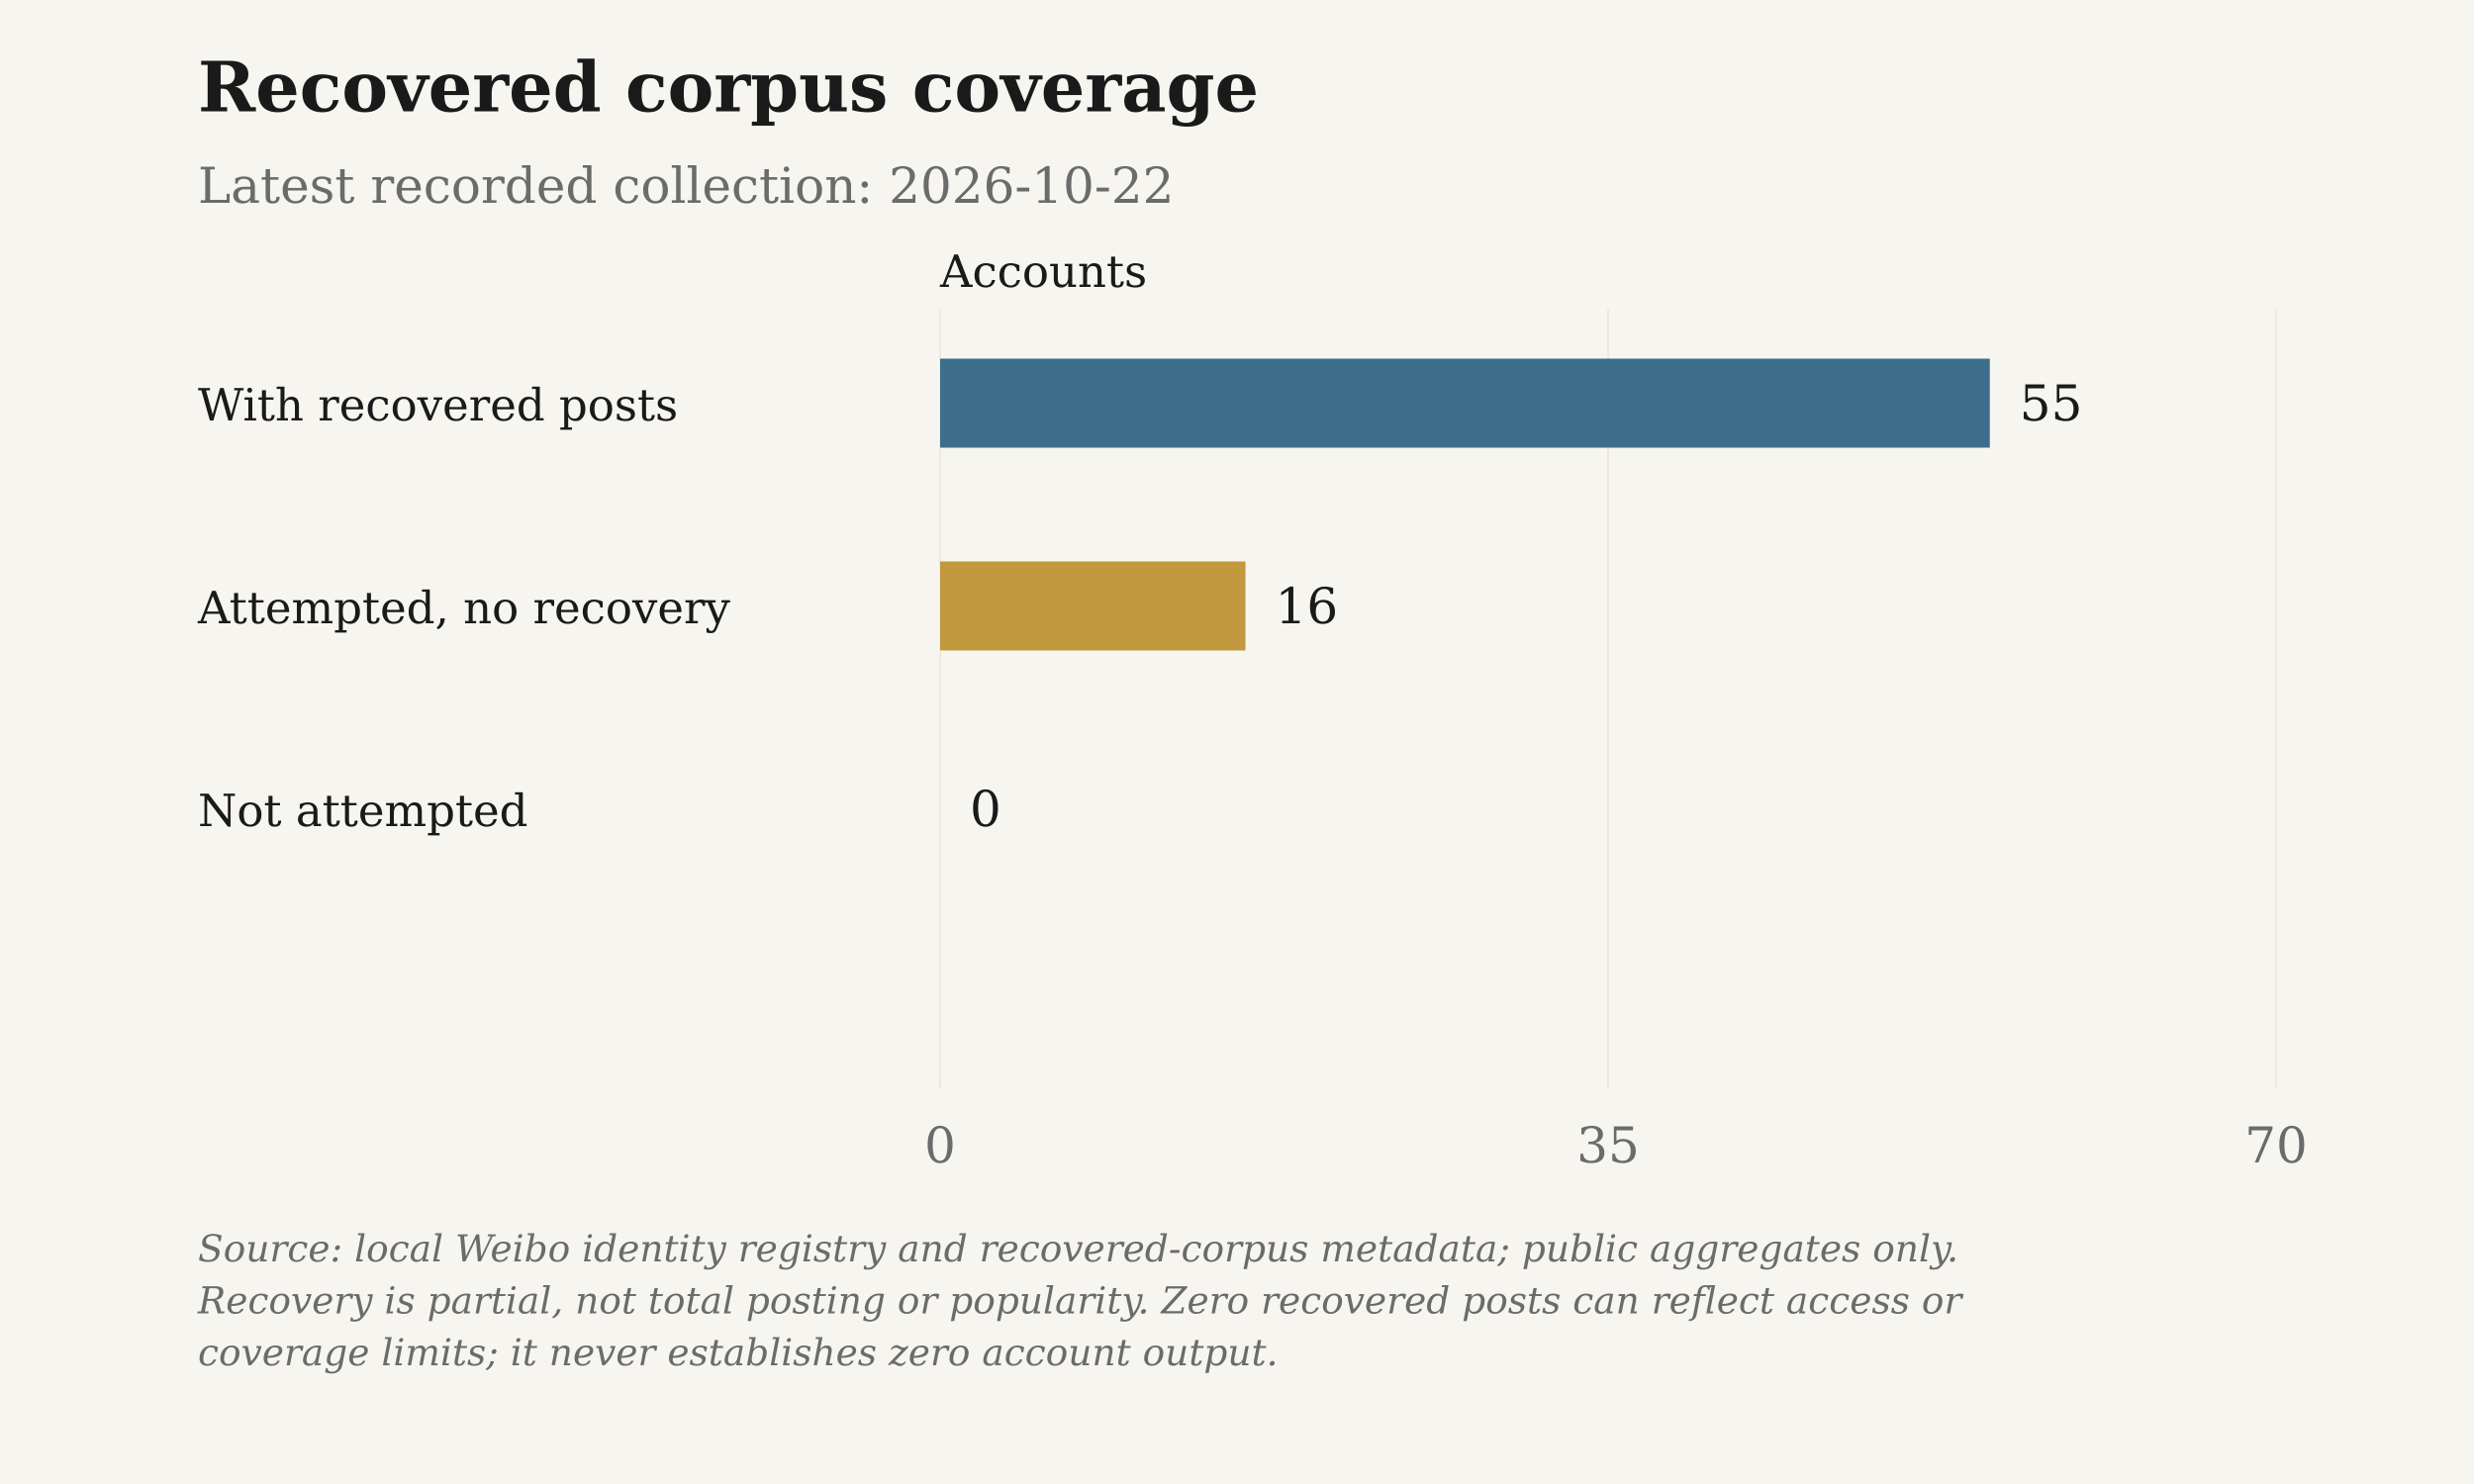
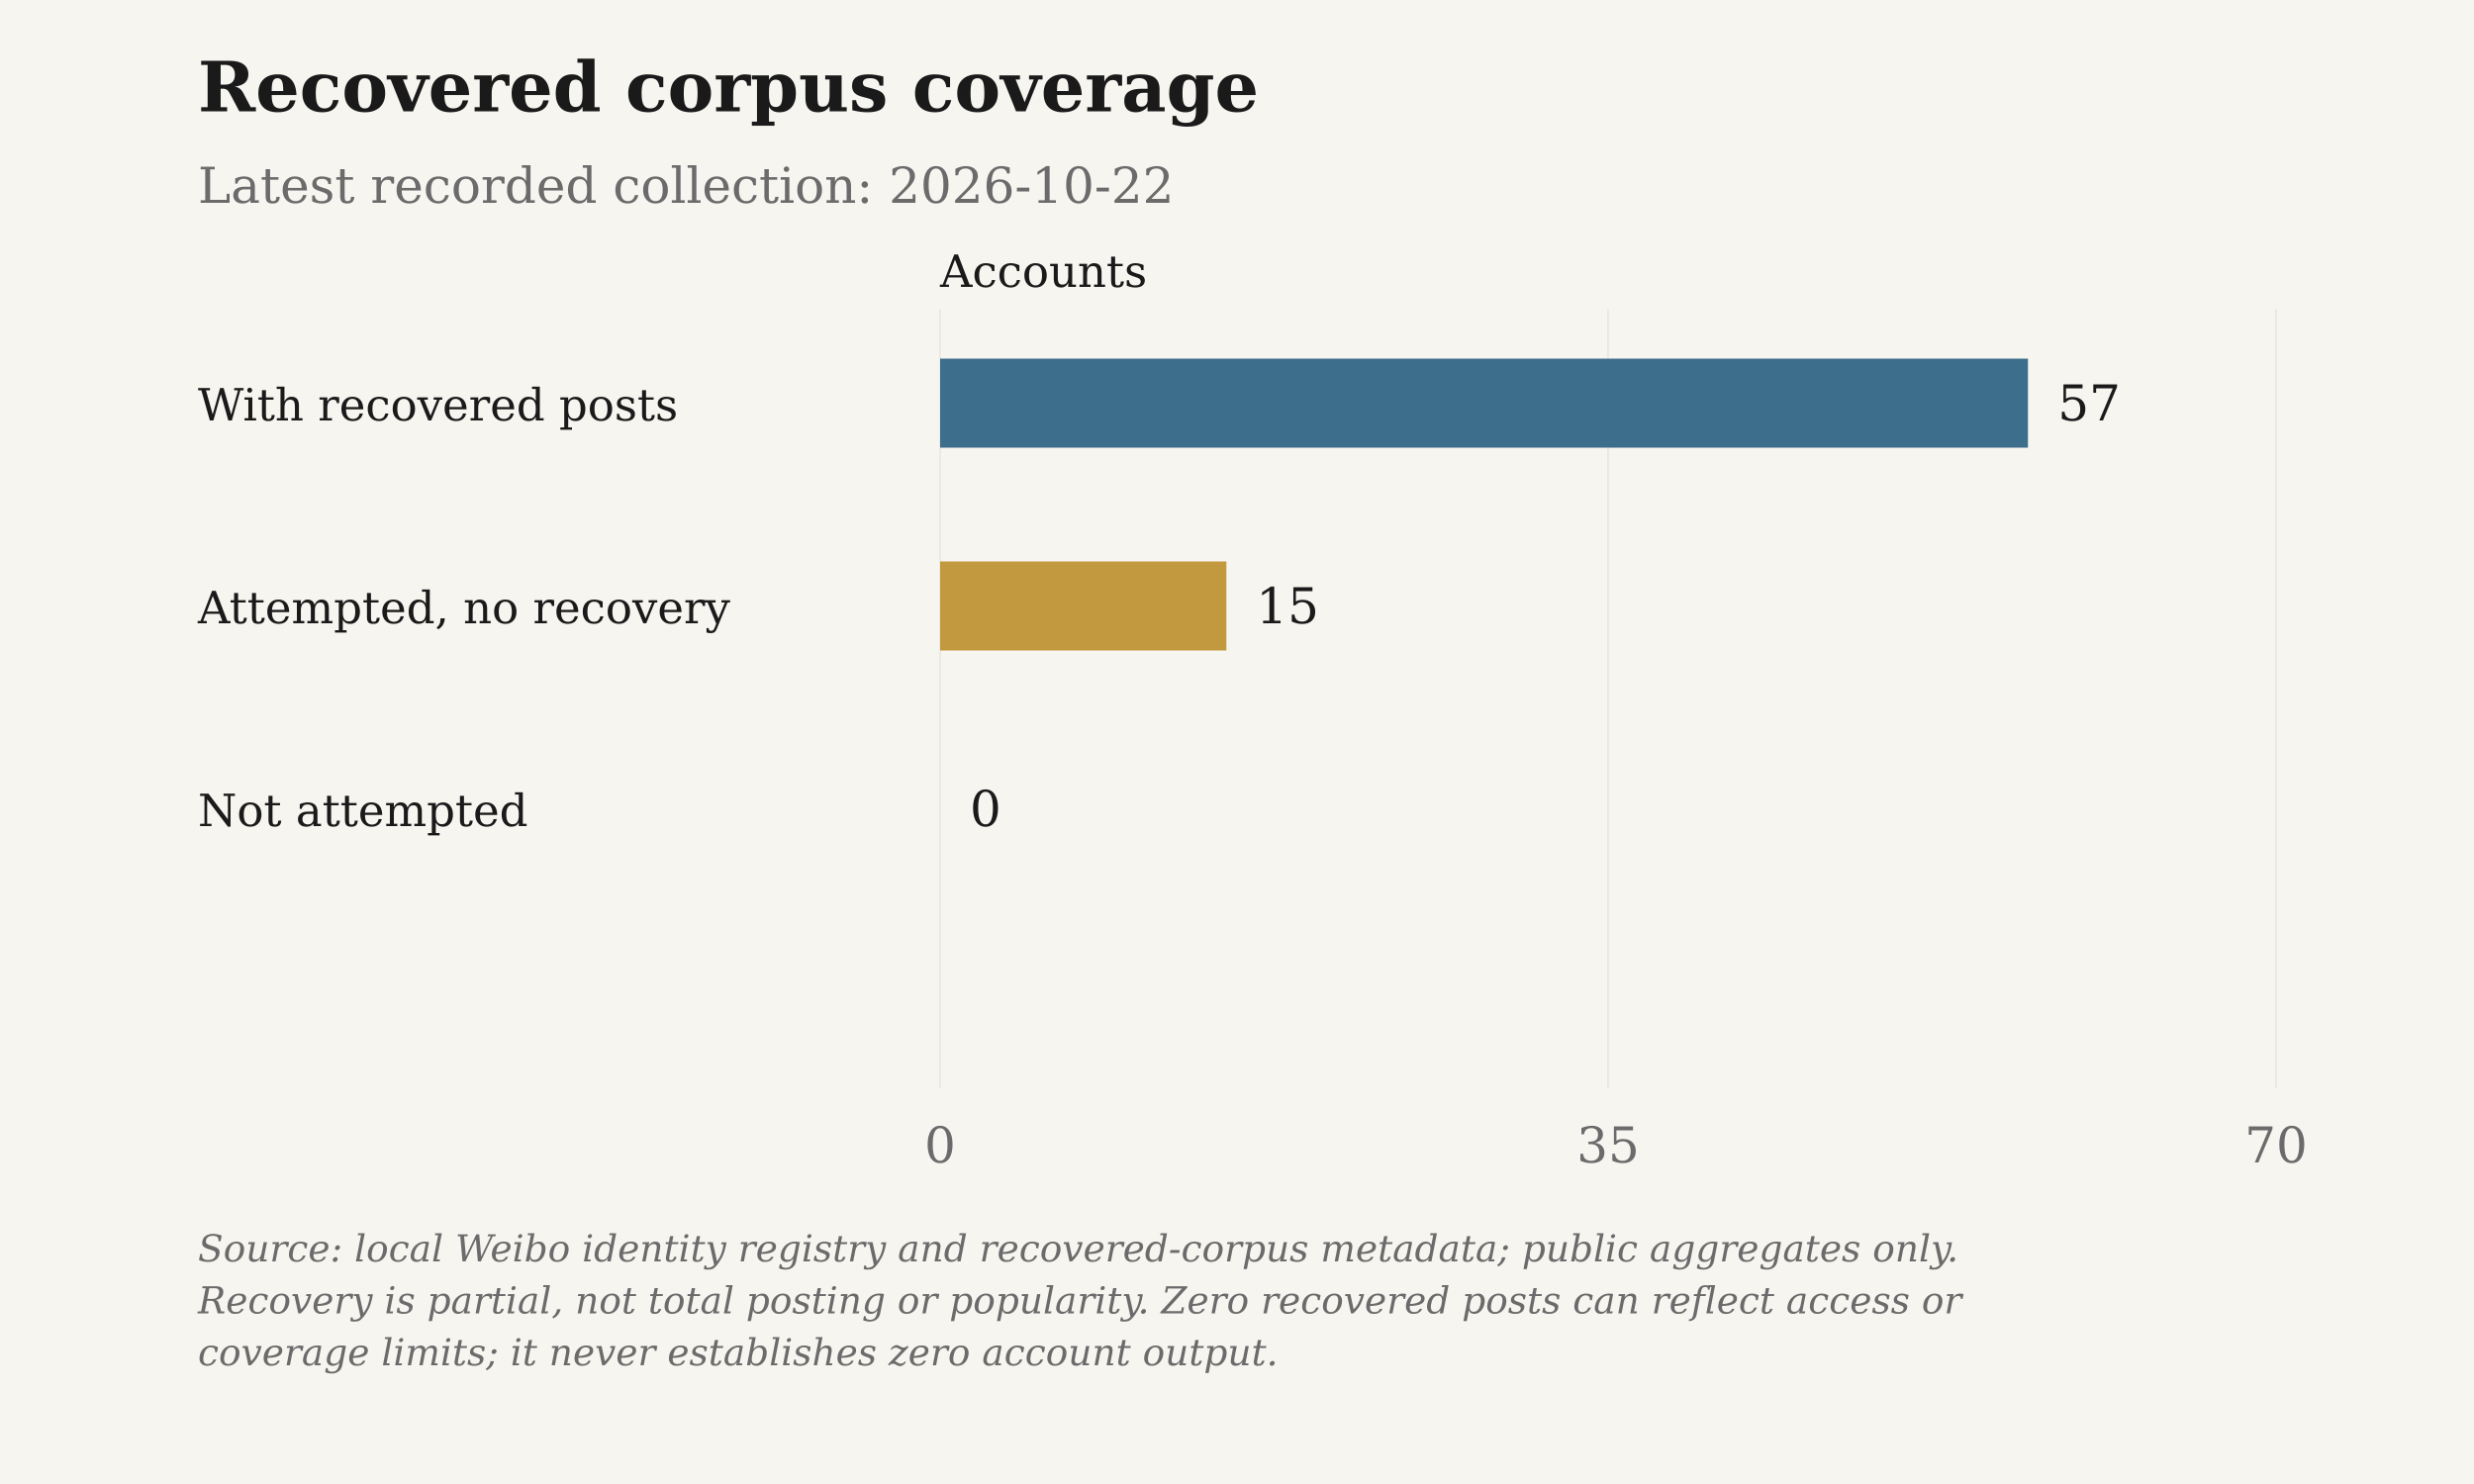
<svg xmlns="http://www.w3.org/2000/svg" viewBox="0 0 1000 600" role="img" aria-label="Recovered corpus coverage">
  <rect class="chart-background" width="1000" height="600" fill="#F7F5F0" />
  <g font-family="DejaVu Serif, Georgia, 'Times New Roman', serif" font-size="20" fill="#6B6B6B">
    <text x="80" y="45" font-size="28" font-weight="bold" fill="#1A1A1A">Recovered corpus coverage</text>
    <text x="80" y="82">Latest recorded collection: 2026-10-22</text>
    <text class="axis-unit" x="380" y="116" font-size="18" fill="#1A1A1A">Accounts</text>
    <path d="M380.00 125V440" stroke="#D6D3CC" stroke-opacity=".6" stroke-width=".5" />
    <text x="380.00" y="470" text-anchor="middle">0</text>
    <path d="M650.00 125V440" stroke="#D6D3CC" stroke-opacity=".6" stroke-width=".5" />
    <text x="650.00" y="470" text-anchor="middle">35</text>
    <path d="M920.00 125V440" stroke="#D6D3CC" stroke-opacity=".6" stroke-width=".5" />
    <text x="920.00" y="470" text-anchor="middle">70</text>
    <text x="80" y="170" font-size="18" fill="#1A1A1A">With recovered posts</text>
-     <rect class="data-bar" data-label="With recovered posts" data-value="55" x="380" y="145" width="424.29" height="36" fill="#3D6F8C" />
-     <text x="816.29" y="170" fill="#1A1A1A">55</text>
+     <rect class="data-bar" data-label="With recovered posts" data-value="57" x="380" y="145" width="439.71" height="36" fill="#3D6F8C" />
+     <text x="831.71" y="170" fill="#1A1A1A">57</text>
    <text x="80" y="252" font-size="18" fill="#1A1A1A">Attempted, no recovery</text>
-     <rect class="data-bar" data-label="Attempted, no recovery" data-value="16" x="380" y="227" width="123.43" height="36" fill="#C2993E" />
-     <text x="515.43" y="252" fill="#1A1A1A">16</text>
+     <rect class="data-bar" data-label="Attempted, no recovery" data-value="15" x="380" y="227" width="115.71" height="36" fill="#C2993E" />
+     <text x="507.71" y="252" fill="#1A1A1A">15</text>
    <text x="80" y="334" font-size="18" fill="#1A1A1A">Not attempted</text>
    <rect class="data-bar" data-label="Not attempted" data-value="0" x="380" y="309" width="0.00" height="36" fill="#6B6B6B" />
    <text x="392.00" y="334" fill="#1A1A1A">0</text>
    <text class="figure-source" x="80" y="510" font-size="15" font-style="italic">Source: local Weibo identity registry and recovered-corpus metadata; public aggregates only.</text>
    <text class="figure-source" x="80" y="531" font-size="15" font-style="italic">Recovery is partial, not total posting or popularity. Zero recovered posts can reflect access or</text>
    <text class="figure-source" x="80" y="552" font-size="15" font-style="italic">coverage limits; it never establishes zero account output.</text>
  </g>
</svg>
